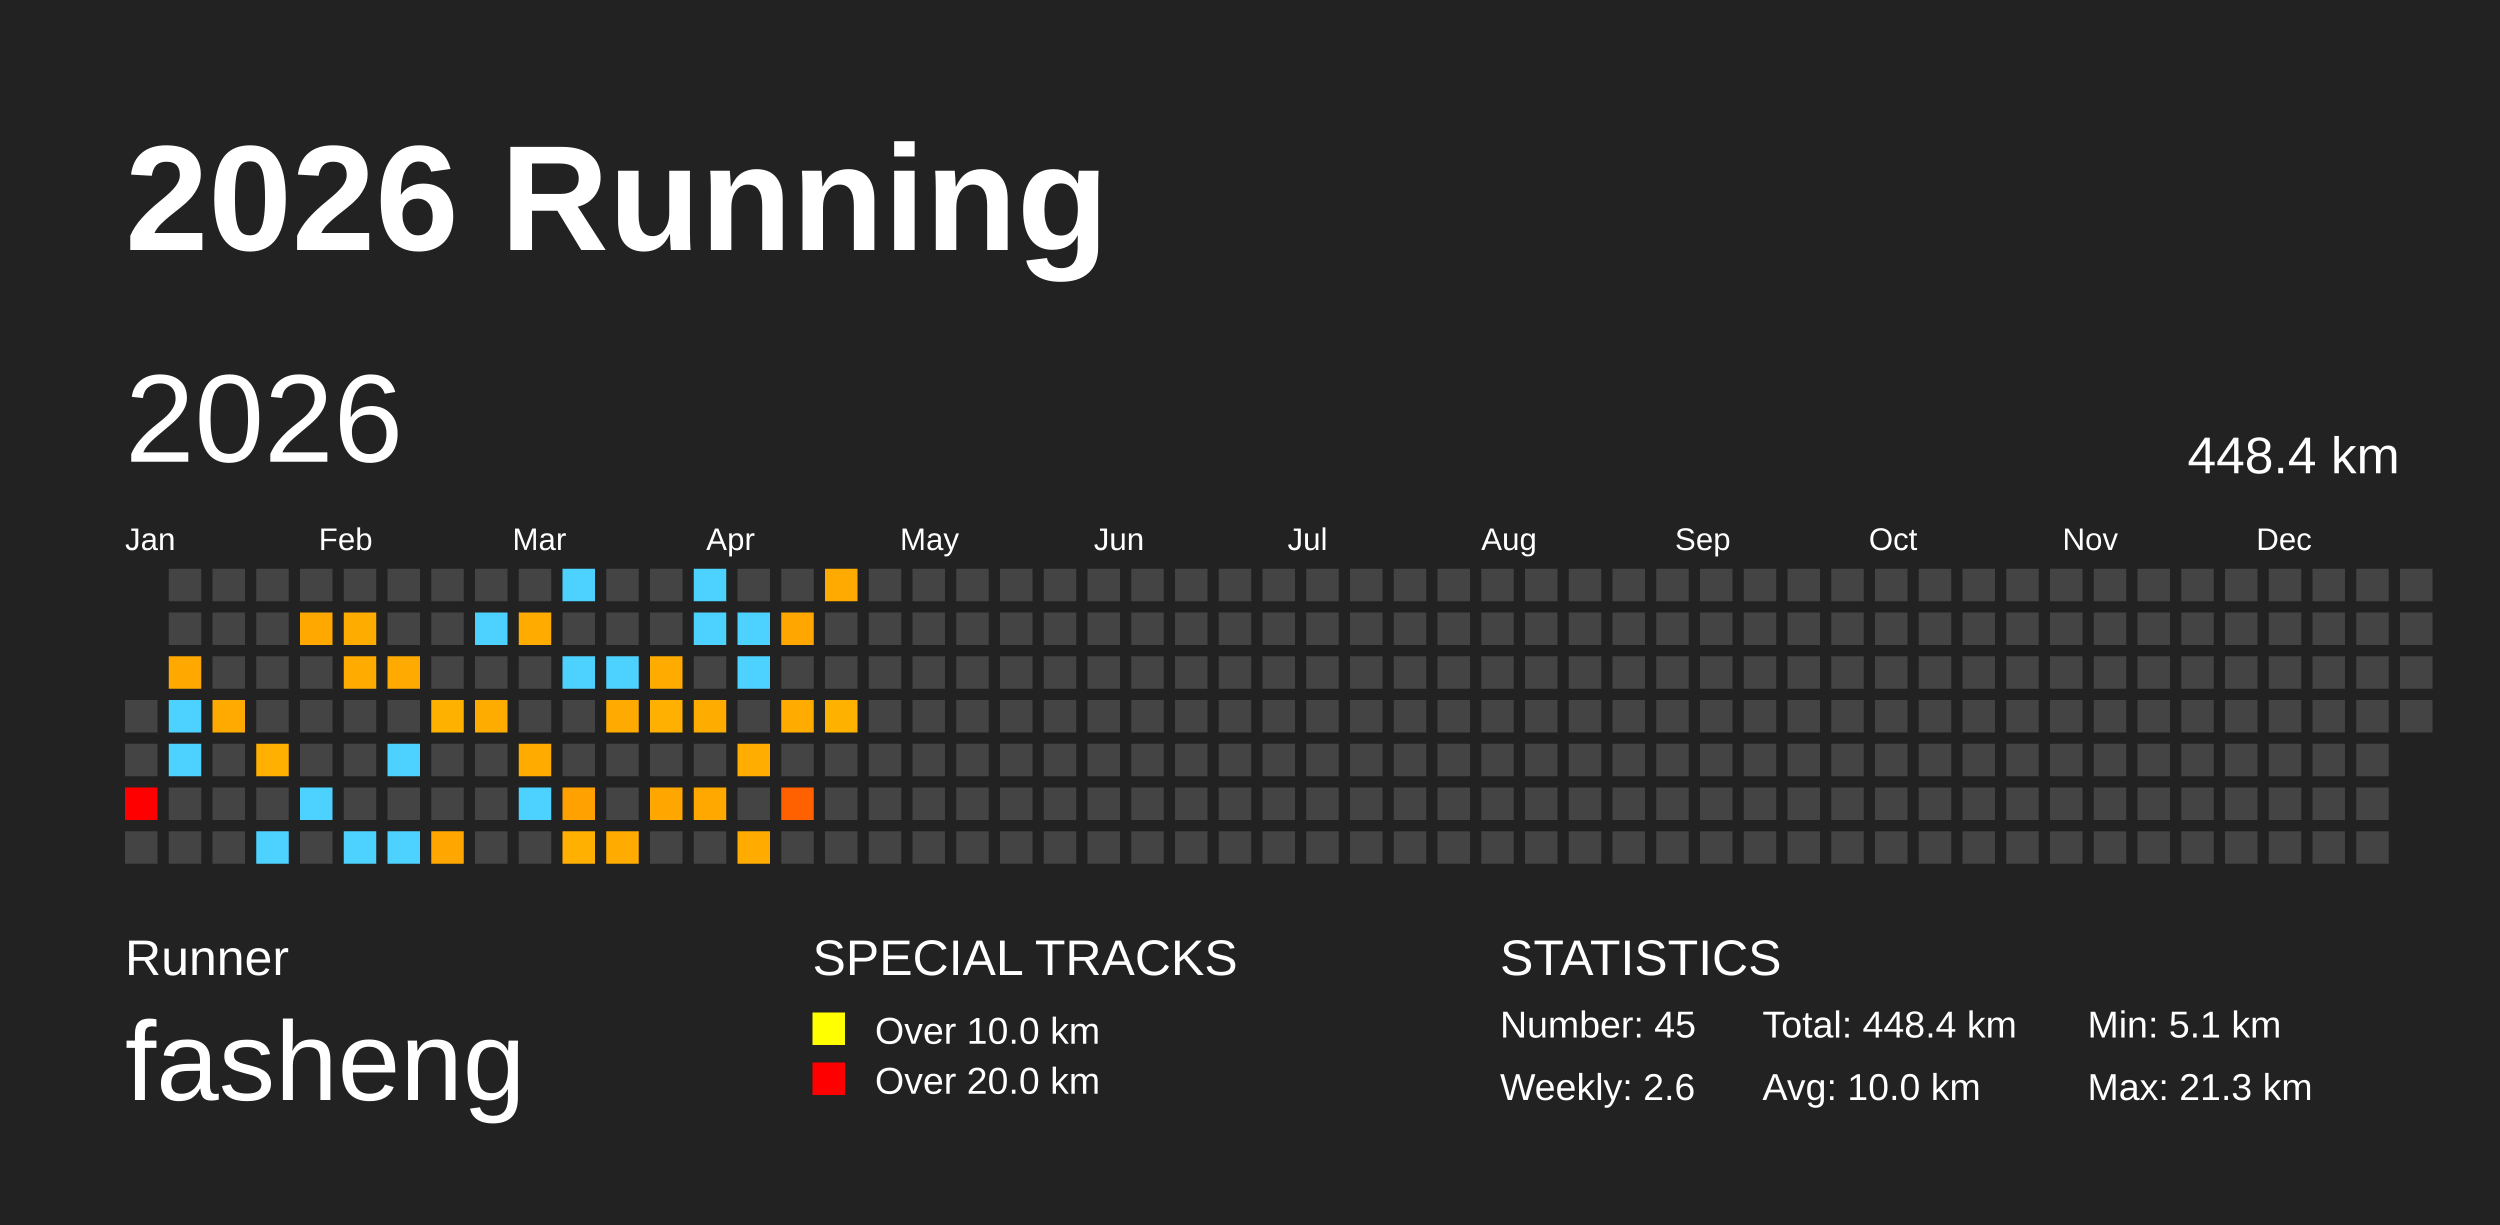
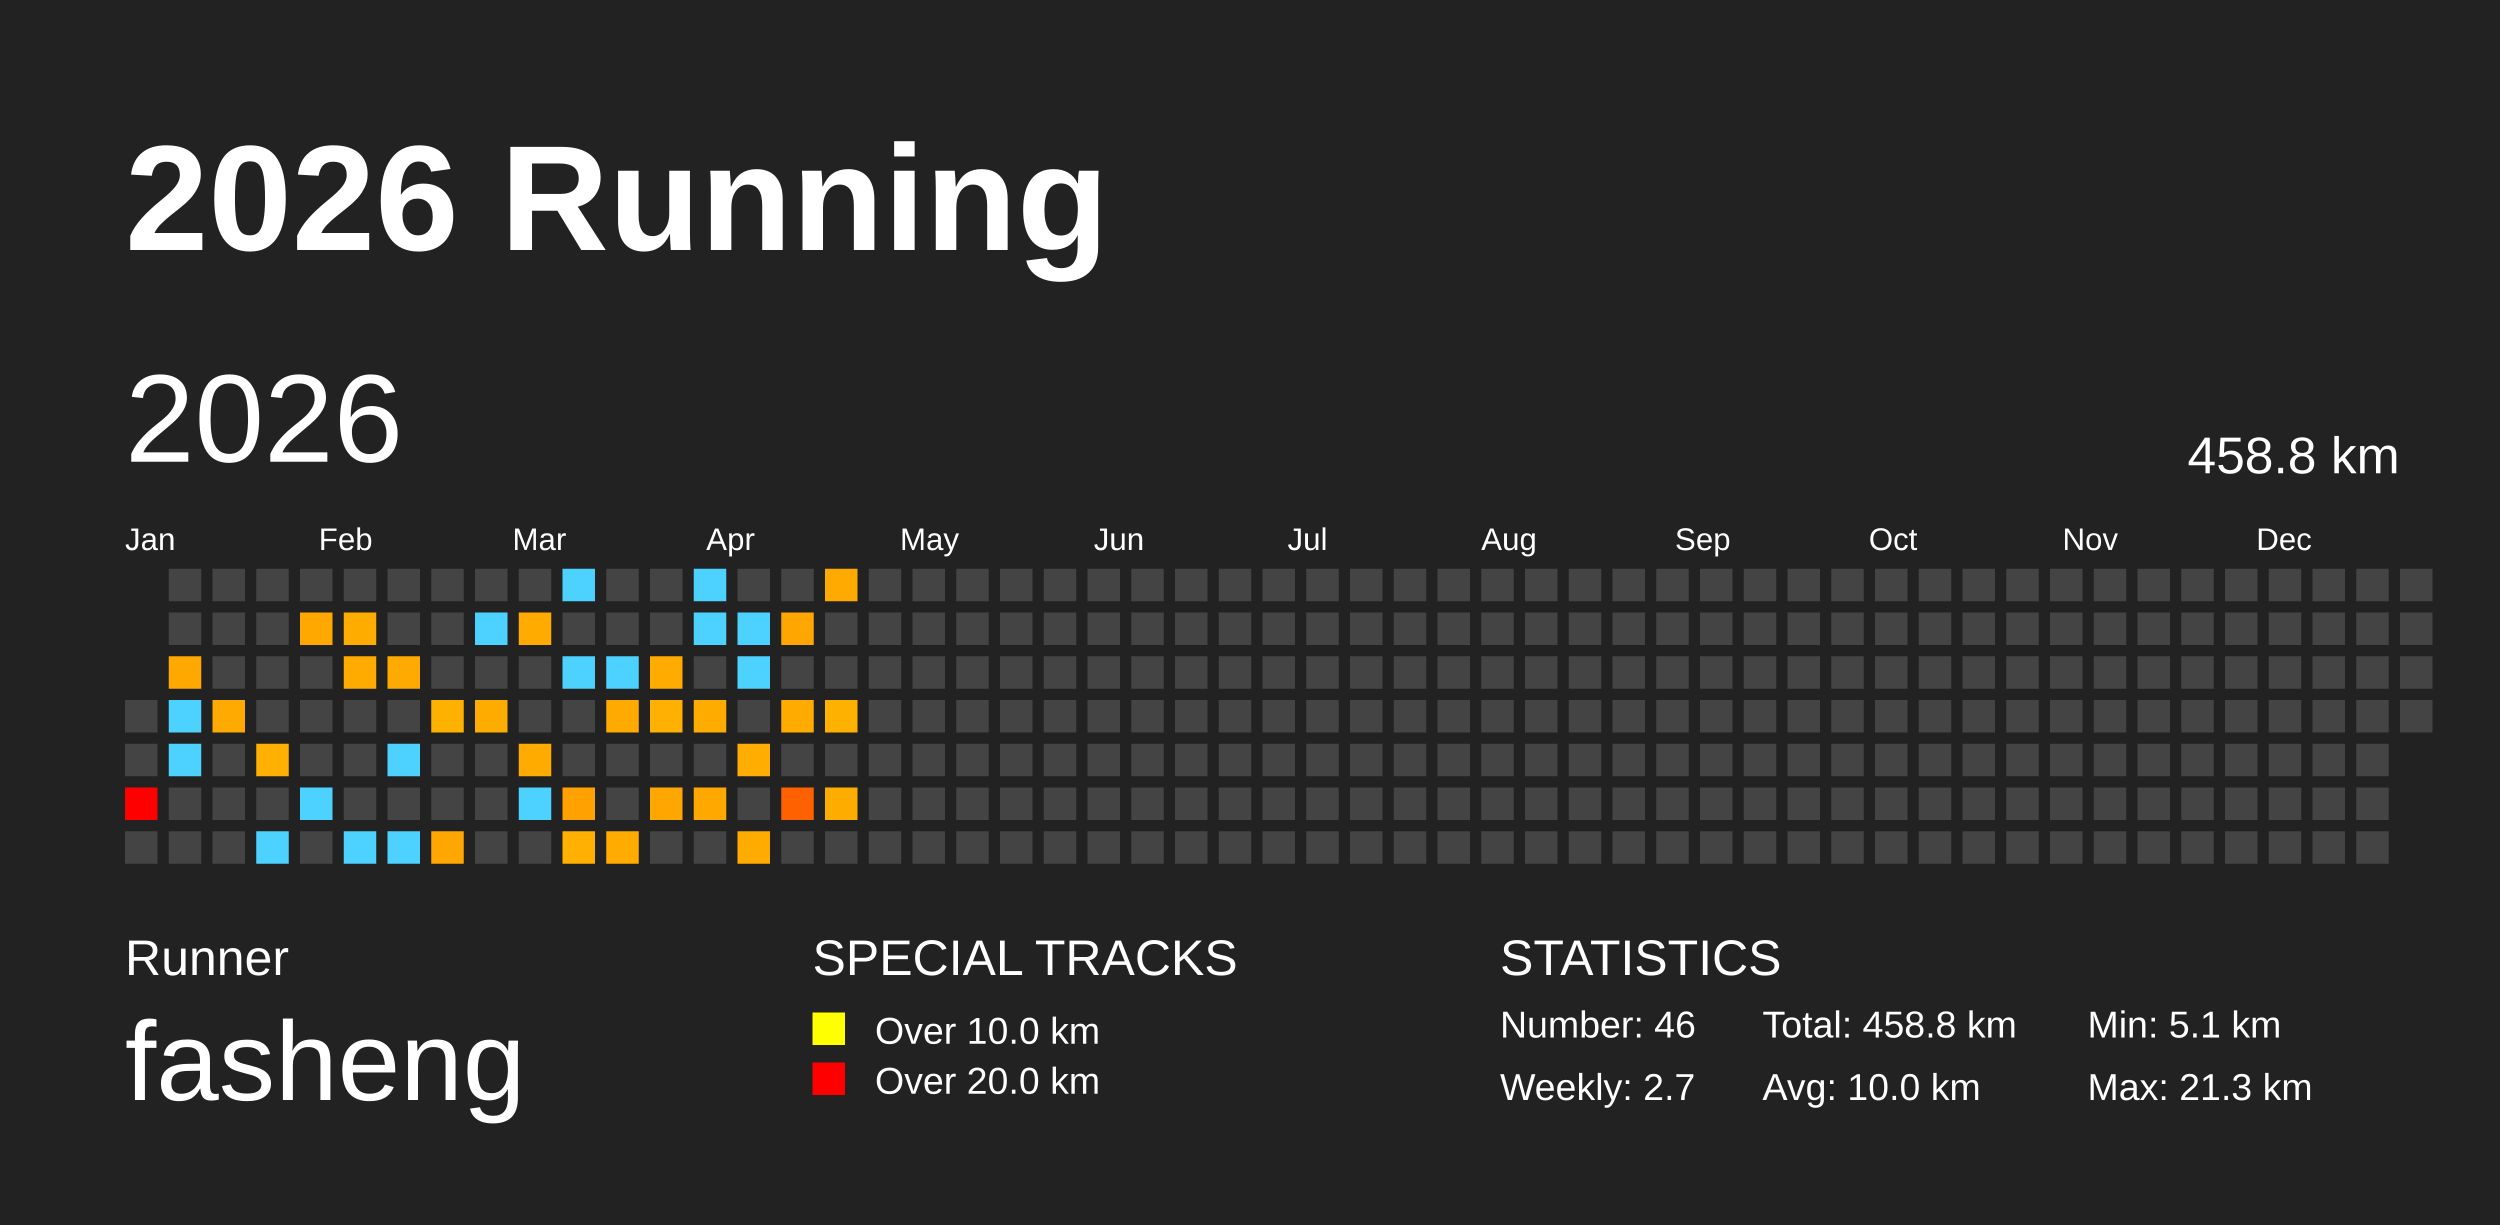
<svg xmlns="http://www.w3.org/2000/svg" baseProfile="full" height="98mm" version="1.1" viewBox="0,0,200,98" width="200mm">
  <defs />
  <rect fill="#222222" height="98" width="200" x="0" y="0" />
  <text fill="#FFFFFF" style="font-size:12px; font-family:Arial; font-weight:bold;" x="10" y="20">2026 Running</text>
  <text fill="#FFFFFF" style="font-size:4px; font-family:Arial" x="10" y="78">Runner</text>
  <text fill="#FFFFFF" style="font-size:9px; font-family:Arial" x="10" y="88">fasheng</text>
  <text fill="#FFFFFF" style="font-size:4px; font-family:Arial" x="65" y="78">SPECIAL TRACKS</text>
  <rect fill="yellow" height="2.6" width="2.6" x="65" y="81" />
  <text fill="#FFFFFF" style="font-size:3px; font-family:Arial" x="70" y="83.5">Over 10.0 km</text>
  <rect fill="red" height="2.6" width="2.6" x="65" y="85" />
  <text fill="#FFFFFF" style="font-size:3px; font-family:Arial" x="70" y="87.5">Over 20.0 km</text>
  <text fill="#FFFFFF" style="font-size:4px; font-family:Arial" x="120" y="78">STATISTICS</text>
-   <text fill="#FFFFFF" style="font-size:3px; font-family:Arial" x="120" y="83">Number: 45</text>
-   <text fill="#FFFFFF" style="font-size:3px; font-family:Arial" x="120" y="88">Weekly: 2.6</text>
-   <text fill="#FFFFFF" style="font-size:3px; font-family:Arial" x="141" y="83">Total: 448.4 km</text>
+   <text fill="#FFFFFF" style="font-size:3px; font-family:Arial" x="120" y="83">Number: 46</text>
+   <text fill="#FFFFFF" style="font-size:3px; font-family:Arial" x="120" y="88">Weekly: 2.7</text>
+   <text fill="#FFFFFF" style="font-size:3px; font-family:Arial" x="141" y="83">Total: 458.8 km</text>
  <text fill="#FFFFFF" style="font-size:3px; font-family:Arial" x="141" y="88">Avg: 10.0 km</text>
  <text fill="#FFFFFF" style="font-size:3px; font-family:Arial" x="167" y="83">Min: 5.1 km</text>
  <text fill="#FFFFFF" style="font-size:3px; font-family:Arial" x="167" y="88">Max: 21.3 km</text>
  <text dominant-baseline="hanging" fill="#FFFFFF" style="font-size:10.0px; font-family:Arial;" x="10" y="30">2026</text>
-   <text dominant-baseline="hanging" fill="#FFFFFF" style="font-size:4.125px; font-family:Arial;" x="175" y="35">448.4 km</text>
+   <text dominant-baseline="hanging" fill="#FFFFFF" style="font-size:4.125px; font-family:Arial;" x="175" y="35">458.8 km</text>
  <text fill="#FFFFFF" style="font-size:2.5px; font-family:Arial" x="10.0" y="44">Jan</text>
  <text fill="#FFFFFF" style="font-size:2.5px; font-family:Arial" x="25.5" y="44">Feb</text>
  <text fill="#FFFFFF" style="font-size:2.5px; font-family:Arial" x="41.0" y="44">Mar</text>
  <text fill="#FFFFFF" style="font-size:2.5px; font-family:Arial" x="56.5" y="44">Apr</text>
  <text fill="#FFFFFF" style="font-size:2.5px; font-family:Arial" x="72.0" y="44">May</text>
  <text fill="#FFFFFF" style="font-size:2.5px; font-family:Arial" x="87.5" y="44">Jun</text>
  <text fill="#FFFFFF" style="font-size:2.5px; font-family:Arial" x="103.0" y="44">Jul</text>
  <text fill="#FFFFFF" style="font-size:2.5px; font-family:Arial" x="118.5" y="44">Aug</text>
  <text fill="#FFFFFF" style="font-size:2.5px; font-family:Arial" x="134.0" y="44">Sep</text>
  <text fill="#FFFFFF" style="font-size:2.5px; font-family:Arial" x="149.5" y="44">Oct</text>
  <text fill="#FFFFFF" style="font-size:2.5px; font-family:Arial" x="165.0" y="44">Nov</text>
  <text fill="#FFFFFF" style="font-size:2.5px; font-family:Arial" x="180.5" y="44">Dec</text>
  <rect fill="#444444" height="2.6" width="2.6" x="10.0" y="56.0" />
  <rect fill="#444444" height="2.6" width="2.6" x="10.0" y="59.5" />
  <rect fill="red" height="2.6" width="2.6" x="10.0" y="63.0" />
  <rect fill="#444444" height="2.6" width="2.6" x="10.0" y="66.5" />
  <rect fill="#444444" height="2.6" width="2.6" x="13.5" y="45.5" />
  <rect fill="#444444" height="2.6" width="2.6" x="13.5" y="49.0" />
  <rect fill="#ffa800" height="2.6" width="2.6" x="13.5" y="52.5" />
  <rect fill="#4dd2ff" height="2.6" width="2.6" x="13.5" y="56.0" />
  <rect fill="#4dd2ff" height="2.6" width="2.6" x="13.5" y="59.5" />
  <rect fill="#444444" height="2.6" width="2.6" x="13.5" y="63.0" />
  <rect fill="#444444" height="2.6" width="2.6" x="13.5" y="66.5" />
  <rect fill="#444444" height="2.6" width="2.6" x="17.0" y="45.5" />
  <rect fill="#444444" height="2.6" width="2.6" x="17.0" y="49.0" />
  <rect fill="#444444" height="2.6" width="2.6" x="17.0" y="52.5" />
  <rect fill="#ffaa00" height="2.6" width="2.6" x="17.0" y="56.0" />
  <rect fill="#444444" height="2.6" width="2.6" x="17.0" y="59.5" />
  <rect fill="#444444" height="2.6" width="2.6" x="17.0" y="63.0" />
  <rect fill="#444444" height="2.6" width="2.6" x="17.0" y="66.5" />
  <rect fill="#444444" height="2.6" width="2.6" x="20.5" y="45.5" />
  <rect fill="#444444" height="2.6" width="2.6" x="20.5" y="49.0" />
  <rect fill="#444444" height="2.6" width="2.6" x="20.5" y="52.5" />
  <rect fill="#444444" height="2.6" width="2.6" x="20.5" y="56.0" />
  <rect fill="#ffb000" height="2.6" width="2.6" x="20.5" y="59.5" />
  <rect fill="#444444" height="2.6" width="2.6" x="20.5" y="63.0" />
  <rect fill="#4dd2ff" height="2.6" width="2.6" x="20.5" y="66.5" />
  <rect fill="#444444" height="2.6" width="2.6" x="24.0" y="45.5" />
  <rect fill="#ffa900" height="2.6" width="2.6" x="24.0" y="49.0" />
  <rect fill="#444444" height="2.6" width="2.6" x="24.0" y="52.5" />
  <rect fill="#444444" height="2.6" width="2.6" x="24.0" y="56.0" />
  <rect fill="#444444" height="2.6" width="2.6" x="24.0" y="59.5" />
  <rect fill="#4dd2ff" height="2.6" width="2.6" x="24.0" y="63.0" />
  <rect fill="#444444" height="2.6" width="2.6" x="24.0" y="66.5" />
  <rect fill="#444444" height="2.6" width="2.6" x="27.5" y="45.5" />
  <rect fill="#ffac00" height="2.6" width="2.6" x="27.5" y="49.0" />
  <rect fill="#ffab00" height="2.6" width="2.6" x="27.5" y="52.5" />
  <rect fill="#444444" height="2.6" width="2.6" x="27.5" y="56.0" />
  <rect fill="#444444" height="2.6" width="2.6" x="27.5" y="59.5" />
  <rect fill="#444444" height="2.6" width="2.6" x="27.5" y="63.0" />
  <rect fill="#4dd2ff" height="2.6" width="2.6" x="27.5" y="66.5" />
  <rect fill="#444444" height="2.6" width="2.6" x="31.0" y="45.5" />
  <rect fill="#444444" height="2.6" width="2.6" x="31.0" y="49.0" />
  <rect fill="#ffaa00" height="2.6" width="2.6" x="31.0" y="52.5" />
  <rect fill="#444444" height="2.6" width="2.6" x="31.0" y="56.0" />
  <rect fill="#4dd2ff" height="2.6" width="2.6" x="31.0" y="59.5" />
  <rect fill="#444444" height="2.6" width="2.6" x="31.0" y="63.0" />
  <rect fill="#4dd2ff" height="2.6" width="2.6" x="31.0" y="66.5" />
  <rect fill="#444444" height="2.6" width="2.6" x="34.5" y="45.5" />
  <rect fill="#444444" height="2.6" width="2.6" x="34.5" y="49.0" />
  <rect fill="#444444" height="2.6" width="2.6" x="34.5" y="52.5" />
  <rect fill="#ffb100" height="2.6" width="2.6" x="34.5" y="56.0" />
  <rect fill="#444444" height="2.6" width="2.6" x="34.5" y="59.5" />
  <rect fill="#444444" height="2.6" width="2.6" x="34.5" y="63.0" />
  <rect fill="#ffa600" height="2.6" width="2.6" x="34.5" y="66.5" />
  <rect fill="#444444" height="2.6" width="2.6" x="38.0" y="45.5" />
  <rect fill="#4dd2ff" height="2.6" width="2.6" x="38.0" y="49.0" />
  <rect fill="#444444" height="2.6" width="2.6" x="38.0" y="52.5" />
  <rect fill="#ffac00" height="2.6" width="2.6" x="38.0" y="56.0" />
  <rect fill="#444444" height="2.6" width="2.6" x="38.0" y="59.5" />
  <rect fill="#444444" height="2.6" width="2.6" x="38.0" y="63.0" />
  <rect fill="#444444" height="2.6" width="2.6" x="38.0" y="66.5" />
  <rect fill="#444444" height="2.6" width="2.6" x="41.5" y="45.5" />
  <rect fill="#ffab00" height="2.6" width="2.6" x="41.5" y="49.0" />
  <rect fill="#444444" height="2.6" width="2.6" x="41.5" y="52.5" />
  <rect fill="#444444" height="2.6" width="2.6" x="41.5" y="56.0" />
  <rect fill="#ffab00" height="2.6" width="2.6" x="41.5" y="59.5" />
  <rect fill="#4dd2ff" height="2.6" width="2.6" x="41.5" y="63.0" />
  <rect fill="#444444" height="2.6" width="2.6" x="41.5" y="66.5" />
  <rect fill="#4dd2ff" height="2.6" width="2.6" x="45.0" y="45.5" />
  <rect fill="#444444" height="2.6" width="2.6" x="45.0" y="49.0" />
  <rect fill="#4dd2ff" height="2.6" width="2.6" x="45.0" y="52.5" />
  <rect fill="#444444" height="2.6" width="2.6" x="45.0" y="56.0" />
  <rect fill="#444444" height="2.6" width="2.6" x="45.0" y="59.5" />
  <rect fill="#ffa100" height="2.6" width="2.6" x="45.0" y="63.0" />
  <rect fill="#ffb000" height="2.6" width="2.6" x="45.0" y="66.5" />
  <rect fill="#444444" height="2.6" width="2.6" x="48.5" y="45.5" />
  <rect fill="#444444" height="2.6" width="2.6" x="48.5" y="49.0" />
  <rect fill="#4dd2ff" height="2.6" width="2.6" x="48.5" y="52.5" />
  <rect fill="#ffaa00" height="2.6" width="2.6" x="48.5" y="56.0" />
  <rect fill="#444444" height="2.6" width="2.6" x="48.5" y="59.5" />
  <rect fill="#444444" height="2.6" width="2.6" x="48.5" y="63.0" />
  <rect fill="#ffab00" height="2.6" width="2.6" x="48.5" y="66.5" />
  <rect fill="#444444" height="2.6" width="2.6" x="52.0" y="45.5" />
  <rect fill="#444444" height="2.6" width="2.6" x="52.0" y="49.0" />
  <rect fill="#ffab00" height="2.6" width="2.6" x="52.0" y="52.5" />
  <rect fill="#ffb000" height="2.6" width="2.6" x="52.0" y="56.0" />
  <rect fill="#444444" height="2.6" width="2.6" x="52.0" y="59.5" />
  <rect fill="#ffa700" height="2.6" width="2.6" x="52.0" y="63.0" />
  <rect fill="#444444" height="2.6" width="2.6" x="52.0" y="66.5" />
  <rect fill="#4dd2ff" height="2.6" width="2.6" x="55.5" y="45.5" />
  <rect fill="#4dd2ff" height="2.6" width="2.6" x="55.5" y="49.0" />
  <rect fill="#444444" height="2.6" width="2.6" x="55.5" y="52.5" />
  <rect fill="#ffac00" height="2.6" width="2.6" x="55.5" y="56.0" />
  <rect fill="#444444" height="2.6" width="2.6" x="55.5" y="59.5" />
  <rect fill="#ffa900" height="2.6" width="2.6" x="55.5" y="63.0" />
  <rect fill="#444444" height="2.6" width="2.6" x="55.5" y="66.5" />
  <rect fill="#444444" height="2.6" width="2.6" x="59.0" y="45.5" />
  <rect fill="#4dd2ff" height="2.6" width="2.6" x="59.0" y="49.0" />
  <rect fill="#4dd2ff" height="2.6" width="2.6" x="59.0" y="52.5" />
  <rect fill="#444444" height="2.6" width="2.6" x="59.0" y="56.0" />
  <rect fill="#ffad00" height="2.6" width="2.6" x="59.0" y="59.5" />
  <rect fill="#444444" height="2.6" width="2.6" x="59.0" y="63.0" />
  <rect fill="#ffab00" height="2.6" width="2.6" x="59.0" y="66.5" />
  <rect fill="#444444" height="2.6" width="2.6" x="62.5" y="45.5" />
  <rect fill="#ffa700" height="2.6" width="2.6" x="62.5" y="49.0" />
  <rect fill="#444444" height="2.6" width="2.6" x="62.5" y="52.5" />
  <rect fill="#ffab00" height="2.6" width="2.6" x="62.5" y="56.0" />
  <rect fill="#444444" height="2.6" width="2.6" x="62.5" y="59.5" />
  <rect fill="#ff6000" height="2.6" width="2.6" x="62.5" y="63.0" />
  <rect fill="#444444" height="2.6" width="2.6" x="62.5" y="66.5" />
  <rect fill="#ffaa00" height="2.6" width="2.6" x="66.0" y="45.5" />
  <rect fill="#444444" height="2.6" width="2.6" x="66.0" y="49.0" />
  <rect fill="#444444" height="2.6" width="2.6" x="66.0" y="52.5" />
  <rect fill="#ffb100" height="2.6" width="2.6" x="66.0" y="56.0" />
  <rect fill="#444444" height="2.6" width="2.6" x="66.0" y="59.5" />
-   <rect fill="#444444" height="2.6" width="2.6" x="66.0" y="63.0" />
+   <rect fill="#ffac00" height="2.6" width="2.6" x="66.0" y="63.0" />
  <rect fill="#444444" height="2.6" width="2.6" x="66.0" y="66.5" />
  <rect fill="#444444" height="2.6" width="2.6" x="69.5" y="45.5" />
  <rect fill="#444444" height="2.6" width="2.6" x="69.5" y="49.0" />
  <rect fill="#444444" height="2.6" width="2.6" x="69.5" y="52.5" />
  <rect fill="#444444" height="2.6" width="2.6" x="69.5" y="56.0" />
  <rect fill="#444444" height="2.6" width="2.6" x="69.5" y="59.5" />
  <rect fill="#444444" height="2.6" width="2.6" x="69.5" y="63.0" />
  <rect fill="#444444" height="2.6" width="2.6" x="69.5" y="66.5" />
  <rect fill="#444444" height="2.6" width="2.6" x="73.0" y="45.5" />
  <rect fill="#444444" height="2.6" width="2.6" x="73.0" y="49.0" />
  <rect fill="#444444" height="2.6" width="2.6" x="73.0" y="52.5" />
  <rect fill="#444444" height="2.6" width="2.6" x="73.0" y="56.0" />
  <rect fill="#444444" height="2.6" width="2.6" x="73.0" y="59.5" />
  <rect fill="#444444" height="2.6" width="2.6" x="73.0" y="63.0" />
  <rect fill="#444444" height="2.6" width="2.6" x="73.0" y="66.5" />
  <rect fill="#444444" height="2.6" width="2.6" x="76.5" y="45.5" />
  <rect fill="#444444" height="2.6" width="2.6" x="76.5" y="49.0" />
  <rect fill="#444444" height="2.6" width="2.6" x="76.5" y="52.5" />
  <rect fill="#444444" height="2.6" width="2.6" x="76.5" y="56.0" />
  <rect fill="#444444" height="2.6" width="2.6" x="76.5" y="59.5" />
  <rect fill="#444444" height="2.6" width="2.6" x="76.5" y="63.0" />
  <rect fill="#444444" height="2.6" width="2.6" x="76.5" y="66.5" />
  <rect fill="#444444" height="2.6" width="2.6" x="80.0" y="45.5" />
  <rect fill="#444444" height="2.6" width="2.6" x="80.0" y="49.0" />
  <rect fill="#444444" height="2.6" width="2.6" x="80.0" y="52.5" />
  <rect fill="#444444" height="2.6" width="2.6" x="80.0" y="56.0" />
  <rect fill="#444444" height="2.6" width="2.6" x="80.0" y="59.5" />
  <rect fill="#444444" height="2.6" width="2.6" x="80.0" y="63.0" />
  <rect fill="#444444" height="2.6" width="2.6" x="80.0" y="66.5" />
  <rect fill="#444444" height="2.6" width="2.6" x="83.5" y="45.5" />
  <rect fill="#444444" height="2.6" width="2.6" x="83.5" y="49.0" />
  <rect fill="#444444" height="2.6" width="2.6" x="83.5" y="52.5" />
  <rect fill="#444444" height="2.6" width="2.6" x="83.5" y="56.0" />
  <rect fill="#444444" height="2.6" width="2.6" x="83.5" y="59.5" />
  <rect fill="#444444" height="2.6" width="2.6" x="83.5" y="63.0" />
  <rect fill="#444444" height="2.6" width="2.6" x="83.5" y="66.5" />
  <rect fill="#444444" height="2.6" width="2.6" x="87.0" y="45.5" />
  <rect fill="#444444" height="2.6" width="2.6" x="87.0" y="49.0" />
  <rect fill="#444444" height="2.6" width="2.6" x="87.0" y="52.5" />
  <rect fill="#444444" height="2.6" width="2.6" x="87.0" y="56.0" />
  <rect fill="#444444" height="2.6" width="2.6" x="87.0" y="59.5" />
  <rect fill="#444444" height="2.6" width="2.6" x="87.0" y="63.0" />
  <rect fill="#444444" height="2.6" width="2.6" x="87.0" y="66.5" />
  <rect fill="#444444" height="2.6" width="2.6" x="90.5" y="45.5" />
  <rect fill="#444444" height="2.6" width="2.6" x="90.5" y="49.0" />
  <rect fill="#444444" height="2.6" width="2.6" x="90.5" y="52.5" />
  <rect fill="#444444" height="2.6" width="2.6" x="90.5" y="56.0" />
  <rect fill="#444444" height="2.6" width="2.6" x="90.5" y="59.5" />
  <rect fill="#444444" height="2.6" width="2.6" x="90.5" y="63.0" />
  <rect fill="#444444" height="2.6" width="2.6" x="90.5" y="66.5" />
  <rect fill="#444444" height="2.6" width="2.6" x="94.0" y="45.5" />
  <rect fill="#444444" height="2.6" width="2.6" x="94.0" y="49.0" />
  <rect fill="#444444" height="2.6" width="2.6" x="94.0" y="52.5" />
  <rect fill="#444444" height="2.6" width="2.6" x="94.0" y="56.0" />
  <rect fill="#444444" height="2.6" width="2.6" x="94.0" y="59.5" />
  <rect fill="#444444" height="2.6" width="2.6" x="94.0" y="63.0" />
  <rect fill="#444444" height="2.6" width="2.6" x="94.0" y="66.5" />
  <rect fill="#444444" height="2.6" width="2.6" x="97.5" y="45.5" />
  <rect fill="#444444" height="2.6" width="2.6" x="97.5" y="49.0" />
  <rect fill="#444444" height="2.6" width="2.6" x="97.5" y="52.5" />
  <rect fill="#444444" height="2.6" width="2.6" x="97.5" y="56.0" />
  <rect fill="#444444" height="2.6" width="2.6" x="97.5" y="59.5" />
  <rect fill="#444444" height="2.6" width="2.6" x="97.5" y="63.0" />
  <rect fill="#444444" height="2.6" width="2.6" x="97.5" y="66.5" />
  <rect fill="#444444" height="2.6" width="2.6" x="101.0" y="45.5" />
  <rect fill="#444444" height="2.6" width="2.6" x="101.0" y="49.0" />
  <rect fill="#444444" height="2.6" width="2.6" x="101.0" y="52.5" />
  <rect fill="#444444" height="2.6" width="2.6" x="101.0" y="56.0" />
  <rect fill="#444444" height="2.6" width="2.6" x="101.0" y="59.5" />
  <rect fill="#444444" height="2.6" width="2.6" x="101.0" y="63.0" />
  <rect fill="#444444" height="2.6" width="2.6" x="101.0" y="66.5" />
  <rect fill="#444444" height="2.6" width="2.6" x="104.5" y="45.5" />
  <rect fill="#444444" height="2.6" width="2.6" x="104.5" y="49.0" />
  <rect fill="#444444" height="2.6" width="2.6" x="104.5" y="52.5" />
  <rect fill="#444444" height="2.6" width="2.6" x="104.5" y="56.0" />
  <rect fill="#444444" height="2.6" width="2.6" x="104.5" y="59.5" />
  <rect fill="#444444" height="2.6" width="2.6" x="104.5" y="63.0" />
  <rect fill="#444444" height="2.6" width="2.6" x="104.5" y="66.5" />
  <rect fill="#444444" height="2.6" width="2.6" x="108.0" y="45.5" />
  <rect fill="#444444" height="2.6" width="2.6" x="108.0" y="49.0" />
  <rect fill="#444444" height="2.6" width="2.6" x="108.0" y="52.5" />
  <rect fill="#444444" height="2.6" width="2.6" x="108.0" y="56.0" />
  <rect fill="#444444" height="2.6" width="2.6" x="108.0" y="59.5" />
  <rect fill="#444444" height="2.6" width="2.6" x="108.0" y="63.0" />
  <rect fill="#444444" height="2.6" width="2.6" x="108.0" y="66.5" />
  <rect fill="#444444" height="2.6" width="2.6" x="111.5" y="45.5" />
  <rect fill="#444444" height="2.6" width="2.6" x="111.5" y="49.0" />
  <rect fill="#444444" height="2.6" width="2.6" x="111.5" y="52.5" />
  <rect fill="#444444" height="2.6" width="2.6" x="111.5" y="56.0" />
  <rect fill="#444444" height="2.6" width="2.6" x="111.5" y="59.5" />
  <rect fill="#444444" height="2.6" width="2.6" x="111.5" y="63.0" />
  <rect fill="#444444" height="2.6" width="2.6" x="111.5" y="66.5" />
  <rect fill="#444444" height="2.6" width="2.6" x="115.0" y="45.5" />
  <rect fill="#444444" height="2.6" width="2.6" x="115.0" y="49.0" />
  <rect fill="#444444" height="2.6" width="2.6" x="115.0" y="52.5" />
  <rect fill="#444444" height="2.6" width="2.6" x="115.0" y="56.0" />
  <rect fill="#444444" height="2.6" width="2.6" x="115.0" y="59.5" />
  <rect fill="#444444" height="2.6" width="2.6" x="115.0" y="63.0" />
  <rect fill="#444444" height="2.6" width="2.6" x="115.0" y="66.5" />
  <rect fill="#444444" height="2.6" width="2.6" x="118.5" y="45.5" />
  <rect fill="#444444" height="2.6" width="2.6" x="118.5" y="49.0" />
  <rect fill="#444444" height="2.6" width="2.6" x="118.5" y="52.5" />
  <rect fill="#444444" height="2.6" width="2.6" x="118.5" y="56.0" />
  <rect fill="#444444" height="2.6" width="2.6" x="118.5" y="59.5" />
  <rect fill="#444444" height="2.6" width="2.6" x="118.5" y="63.0" />
  <rect fill="#444444" height="2.6" width="2.6" x="118.5" y="66.5" />
  <rect fill="#444444" height="2.6" width="2.6" x="122.0" y="45.5" />
  <rect fill="#444444" height="2.6" width="2.6" x="122.0" y="49.0" />
  <rect fill="#444444" height="2.6" width="2.6" x="122.0" y="52.5" />
  <rect fill="#444444" height="2.6" width="2.6" x="122.0" y="56.0" />
  <rect fill="#444444" height="2.6" width="2.6" x="122.0" y="59.5" />
  <rect fill="#444444" height="2.6" width="2.6" x="122.0" y="63.0" />
  <rect fill="#444444" height="2.6" width="2.6" x="122.0" y="66.5" />
  <rect fill="#444444" height="2.6" width="2.6" x="125.5" y="45.5" />
  <rect fill="#444444" height="2.6" width="2.6" x="125.5" y="49.0" />
  <rect fill="#444444" height="2.6" width="2.6" x="125.5" y="52.5" />
  <rect fill="#444444" height="2.6" width="2.6" x="125.5" y="56.0" />
  <rect fill="#444444" height="2.6" width="2.6" x="125.5" y="59.5" />
  <rect fill="#444444" height="2.6" width="2.6" x="125.5" y="63.0" />
  <rect fill="#444444" height="2.6" width="2.6" x="125.5" y="66.5" />
  <rect fill="#444444" height="2.6" width="2.6" x="129.0" y="45.5" />
  <rect fill="#444444" height="2.6" width="2.6" x="129.0" y="49.0" />
  <rect fill="#444444" height="2.6" width="2.6" x="129.0" y="52.5" />
  <rect fill="#444444" height="2.6" width="2.6" x="129.0" y="56.0" />
  <rect fill="#444444" height="2.6" width="2.6" x="129.0" y="59.5" />
  <rect fill="#444444" height="2.6" width="2.6" x="129.0" y="63.0" />
  <rect fill="#444444" height="2.6" width="2.6" x="129.0" y="66.5" />
  <rect fill="#444444" height="2.6" width="2.6" x="132.5" y="45.5" />
  <rect fill="#444444" height="2.6" width="2.6" x="132.5" y="49.0" />
  <rect fill="#444444" height="2.6" width="2.6" x="132.5" y="52.5" />
  <rect fill="#444444" height="2.6" width="2.6" x="132.5" y="56.0" />
  <rect fill="#444444" height="2.6" width="2.6" x="132.5" y="59.5" />
  <rect fill="#444444" height="2.6" width="2.6" x="132.5" y="63.0" />
  <rect fill="#444444" height="2.6" width="2.6" x="132.5" y="66.5" />
  <rect fill="#444444" height="2.6" width="2.6" x="136.0" y="45.5" />
  <rect fill="#444444" height="2.6" width="2.6" x="136.0" y="49.0" />
  <rect fill="#444444" height="2.6" width="2.6" x="136.0" y="52.5" />
  <rect fill="#444444" height="2.6" width="2.6" x="136.0" y="56.0" />
  <rect fill="#444444" height="2.6" width="2.6" x="136.0" y="59.5" />
  <rect fill="#444444" height="2.6" width="2.6" x="136.0" y="63.0" />
  <rect fill="#444444" height="2.6" width="2.6" x="136.0" y="66.5" />
  <rect fill="#444444" height="2.6" width="2.6" x="139.5" y="45.5" />
  <rect fill="#444444" height="2.6" width="2.6" x="139.5" y="49.0" />
  <rect fill="#444444" height="2.6" width="2.6" x="139.5" y="52.5" />
  <rect fill="#444444" height="2.6" width="2.6" x="139.5" y="56.0" />
  <rect fill="#444444" height="2.6" width="2.6" x="139.5" y="59.5" />
  <rect fill="#444444" height="2.6" width="2.6" x="139.5" y="63.0" />
  <rect fill="#444444" height="2.6" width="2.6" x="139.5" y="66.5" />
  <rect fill="#444444" height="2.6" width="2.6" x="143.0" y="45.5" />
  <rect fill="#444444" height="2.6" width="2.6" x="143.0" y="49.0" />
  <rect fill="#444444" height="2.6" width="2.6" x="143.0" y="52.5" />
  <rect fill="#444444" height="2.6" width="2.6" x="143.0" y="56.0" />
  <rect fill="#444444" height="2.6" width="2.6" x="143.0" y="59.5" />
  <rect fill="#444444" height="2.6" width="2.6" x="143.0" y="63.0" />
  <rect fill="#444444" height="2.6" width="2.6" x="143.0" y="66.5" />
  <rect fill="#444444" height="2.6" width="2.6" x="146.5" y="45.5" />
  <rect fill="#444444" height="2.6" width="2.6" x="146.5" y="49.0" />
  <rect fill="#444444" height="2.6" width="2.6" x="146.5" y="52.5" />
  <rect fill="#444444" height="2.6" width="2.6" x="146.5" y="56.0" />
  <rect fill="#444444" height="2.6" width="2.6" x="146.5" y="59.5" />
  <rect fill="#444444" height="2.6" width="2.6" x="146.5" y="63.0" />
  <rect fill="#444444" height="2.6" width="2.6" x="146.5" y="66.5" />
  <rect fill="#444444" height="2.6" width="2.6" x="150.0" y="45.5" />
  <rect fill="#444444" height="2.6" width="2.6" x="150.0" y="49.0" />
  <rect fill="#444444" height="2.6" width="2.6" x="150.0" y="52.5" />
  <rect fill="#444444" height="2.6" width="2.6" x="150.0" y="56.0" />
  <rect fill="#444444" height="2.6" width="2.6" x="150.0" y="59.5" />
  <rect fill="#444444" height="2.6" width="2.6" x="150.0" y="63.0" />
  <rect fill="#444444" height="2.6" width="2.6" x="150.0" y="66.5" />
  <rect fill="#444444" height="2.6" width="2.6" x="153.5" y="45.5" />
  <rect fill="#444444" height="2.6" width="2.6" x="153.5" y="49.0" />
  <rect fill="#444444" height="2.6" width="2.6" x="153.5" y="52.5" />
  <rect fill="#444444" height="2.6" width="2.6" x="153.5" y="56.0" />
  <rect fill="#444444" height="2.6" width="2.6" x="153.5" y="59.5" />
  <rect fill="#444444" height="2.6" width="2.6" x="153.5" y="63.0" />
  <rect fill="#444444" height="2.6" width="2.6" x="153.5" y="66.5" />
  <rect fill="#444444" height="2.6" width="2.6" x="157.0" y="45.5" />
  <rect fill="#444444" height="2.6" width="2.6" x="157.0" y="49.0" />
  <rect fill="#444444" height="2.6" width="2.6" x="157.0" y="52.5" />
  <rect fill="#444444" height="2.6" width="2.6" x="157.0" y="56.0" />
  <rect fill="#444444" height="2.6" width="2.6" x="157.0" y="59.5" />
  <rect fill="#444444" height="2.6" width="2.6" x="157.0" y="63.0" />
  <rect fill="#444444" height="2.6" width="2.6" x="157.0" y="66.5" />
  <rect fill="#444444" height="2.6" width="2.6" x="160.5" y="45.5" />
  <rect fill="#444444" height="2.6" width="2.6" x="160.5" y="49.0" />
  <rect fill="#444444" height="2.6" width="2.6" x="160.5" y="52.5" />
  <rect fill="#444444" height="2.6" width="2.6" x="160.5" y="56.0" />
  <rect fill="#444444" height="2.6" width="2.6" x="160.5" y="59.5" />
  <rect fill="#444444" height="2.6" width="2.6" x="160.5" y="63.0" />
  <rect fill="#444444" height="2.6" width="2.6" x="160.5" y="66.5" />
  <rect fill="#444444" height="2.6" width="2.6" x="164.0" y="45.5" />
  <rect fill="#444444" height="2.6" width="2.6" x="164.0" y="49.0" />
  <rect fill="#444444" height="2.6" width="2.6" x="164.0" y="52.5" />
  <rect fill="#444444" height="2.6" width="2.6" x="164.0" y="56.0" />
  <rect fill="#444444" height="2.6" width="2.6" x="164.0" y="59.5" />
  <rect fill="#444444" height="2.6" width="2.6" x="164.0" y="63.0" />
  <rect fill="#444444" height="2.6" width="2.6" x="164.0" y="66.5" />
  <rect fill="#444444" height="2.6" width="2.6" x="167.5" y="45.5" />
  <rect fill="#444444" height="2.6" width="2.6" x="167.5" y="49.0" />
  <rect fill="#444444" height="2.6" width="2.6" x="167.5" y="52.5" />
  <rect fill="#444444" height="2.6" width="2.6" x="167.5" y="56.0" />
  <rect fill="#444444" height="2.6" width="2.6" x="167.5" y="59.5" />
  <rect fill="#444444" height="2.6" width="2.6" x="167.5" y="63.0" />
  <rect fill="#444444" height="2.6" width="2.6" x="167.5" y="66.5" />
  <rect fill="#444444" height="2.6" width="2.6" x="171.0" y="45.5" />
  <rect fill="#444444" height="2.6" width="2.6" x="171.0" y="49.0" />
  <rect fill="#444444" height="2.6" width="2.6" x="171.0" y="52.5" />
  <rect fill="#444444" height="2.6" width="2.6" x="171.0" y="56.0" />
  <rect fill="#444444" height="2.6" width="2.6" x="171.0" y="59.5" />
  <rect fill="#444444" height="2.6" width="2.6" x="171.0" y="63.0" />
  <rect fill="#444444" height="2.6" width="2.6" x="171.0" y="66.5" />
  <rect fill="#444444" height="2.6" width="2.6" x="174.5" y="45.5" />
  <rect fill="#444444" height="2.6" width="2.6" x="174.5" y="49.0" />
  <rect fill="#444444" height="2.6" width="2.6" x="174.5" y="52.5" />
  <rect fill="#444444" height="2.6" width="2.6" x="174.5" y="56.0" />
  <rect fill="#444444" height="2.6" width="2.6" x="174.5" y="59.5" />
  <rect fill="#444444" height="2.6" width="2.6" x="174.5" y="63.0" />
  <rect fill="#444444" height="2.6" width="2.6" x="174.5" y="66.5" />
  <rect fill="#444444" height="2.6" width="2.6" x="178.0" y="45.5" />
  <rect fill="#444444" height="2.6" width="2.6" x="178.0" y="49.0" />
  <rect fill="#444444" height="2.6" width="2.6" x="178.0" y="52.5" />
  <rect fill="#444444" height="2.6" width="2.6" x="178.0" y="56.0" />
  <rect fill="#444444" height="2.6" width="2.6" x="178.0" y="59.5" />
  <rect fill="#444444" height="2.6" width="2.6" x="178.0" y="63.0" />
  <rect fill="#444444" height="2.6" width="2.6" x="178.0" y="66.5" />
  <rect fill="#444444" height="2.6" width="2.6" x="181.5" y="45.5" />
  <rect fill="#444444" height="2.6" width="2.6" x="181.5" y="49.0" />
  <rect fill="#444444" height="2.6" width="2.6" x="181.5" y="52.5" />
  <rect fill="#444444" height="2.6" width="2.6" x="181.5" y="56.0" />
  <rect fill="#444444" height="2.6" width="2.6" x="181.5" y="59.5" />
  <rect fill="#444444" height="2.6" width="2.6" x="181.5" y="63.0" />
  <rect fill="#444444" height="2.6" width="2.6" x="181.5" y="66.5" />
  <rect fill="#444444" height="2.6" width="2.6" x="185.0" y="45.5" />
  <rect fill="#444444" height="2.6" width="2.6" x="185.0" y="49.0" />
  <rect fill="#444444" height="2.6" width="2.6" x="185.0" y="52.5" />
  <rect fill="#444444" height="2.6" width="2.6" x="185.0" y="56.0" />
  <rect fill="#444444" height="2.6" width="2.6" x="185.0" y="59.5" />
  <rect fill="#444444" height="2.6" width="2.6" x="185.0" y="63.0" />
  <rect fill="#444444" height="2.6" width="2.6" x="185.0" y="66.5" />
  <rect fill="#444444" height="2.6" width="2.6" x="188.5" y="45.5" />
  <rect fill="#444444" height="2.6" width="2.6" x="188.5" y="49.0" />
  <rect fill="#444444" height="2.6" width="2.6" x="188.5" y="52.5" />
  <rect fill="#444444" height="2.6" width="2.6" x="188.5" y="56.0" />
  <rect fill="#444444" height="2.6" width="2.6" x="188.5" y="59.5" />
  <rect fill="#444444" height="2.6" width="2.6" x="188.5" y="63.0" />
  <rect fill="#444444" height="2.6" width="2.6" x="188.5" y="66.5" />
  <rect fill="#444444" height="2.6" width="2.6" x="192.0" y="45.5" />
  <rect fill="#444444" height="2.6" width="2.6" x="192.0" y="49.0" />
  <rect fill="#444444" height="2.6" width="2.6" x="192.0" y="52.5" />
  <rect fill="#444444" height="2.6" width="2.6" x="192.0" y="56.0" />
</svg>
